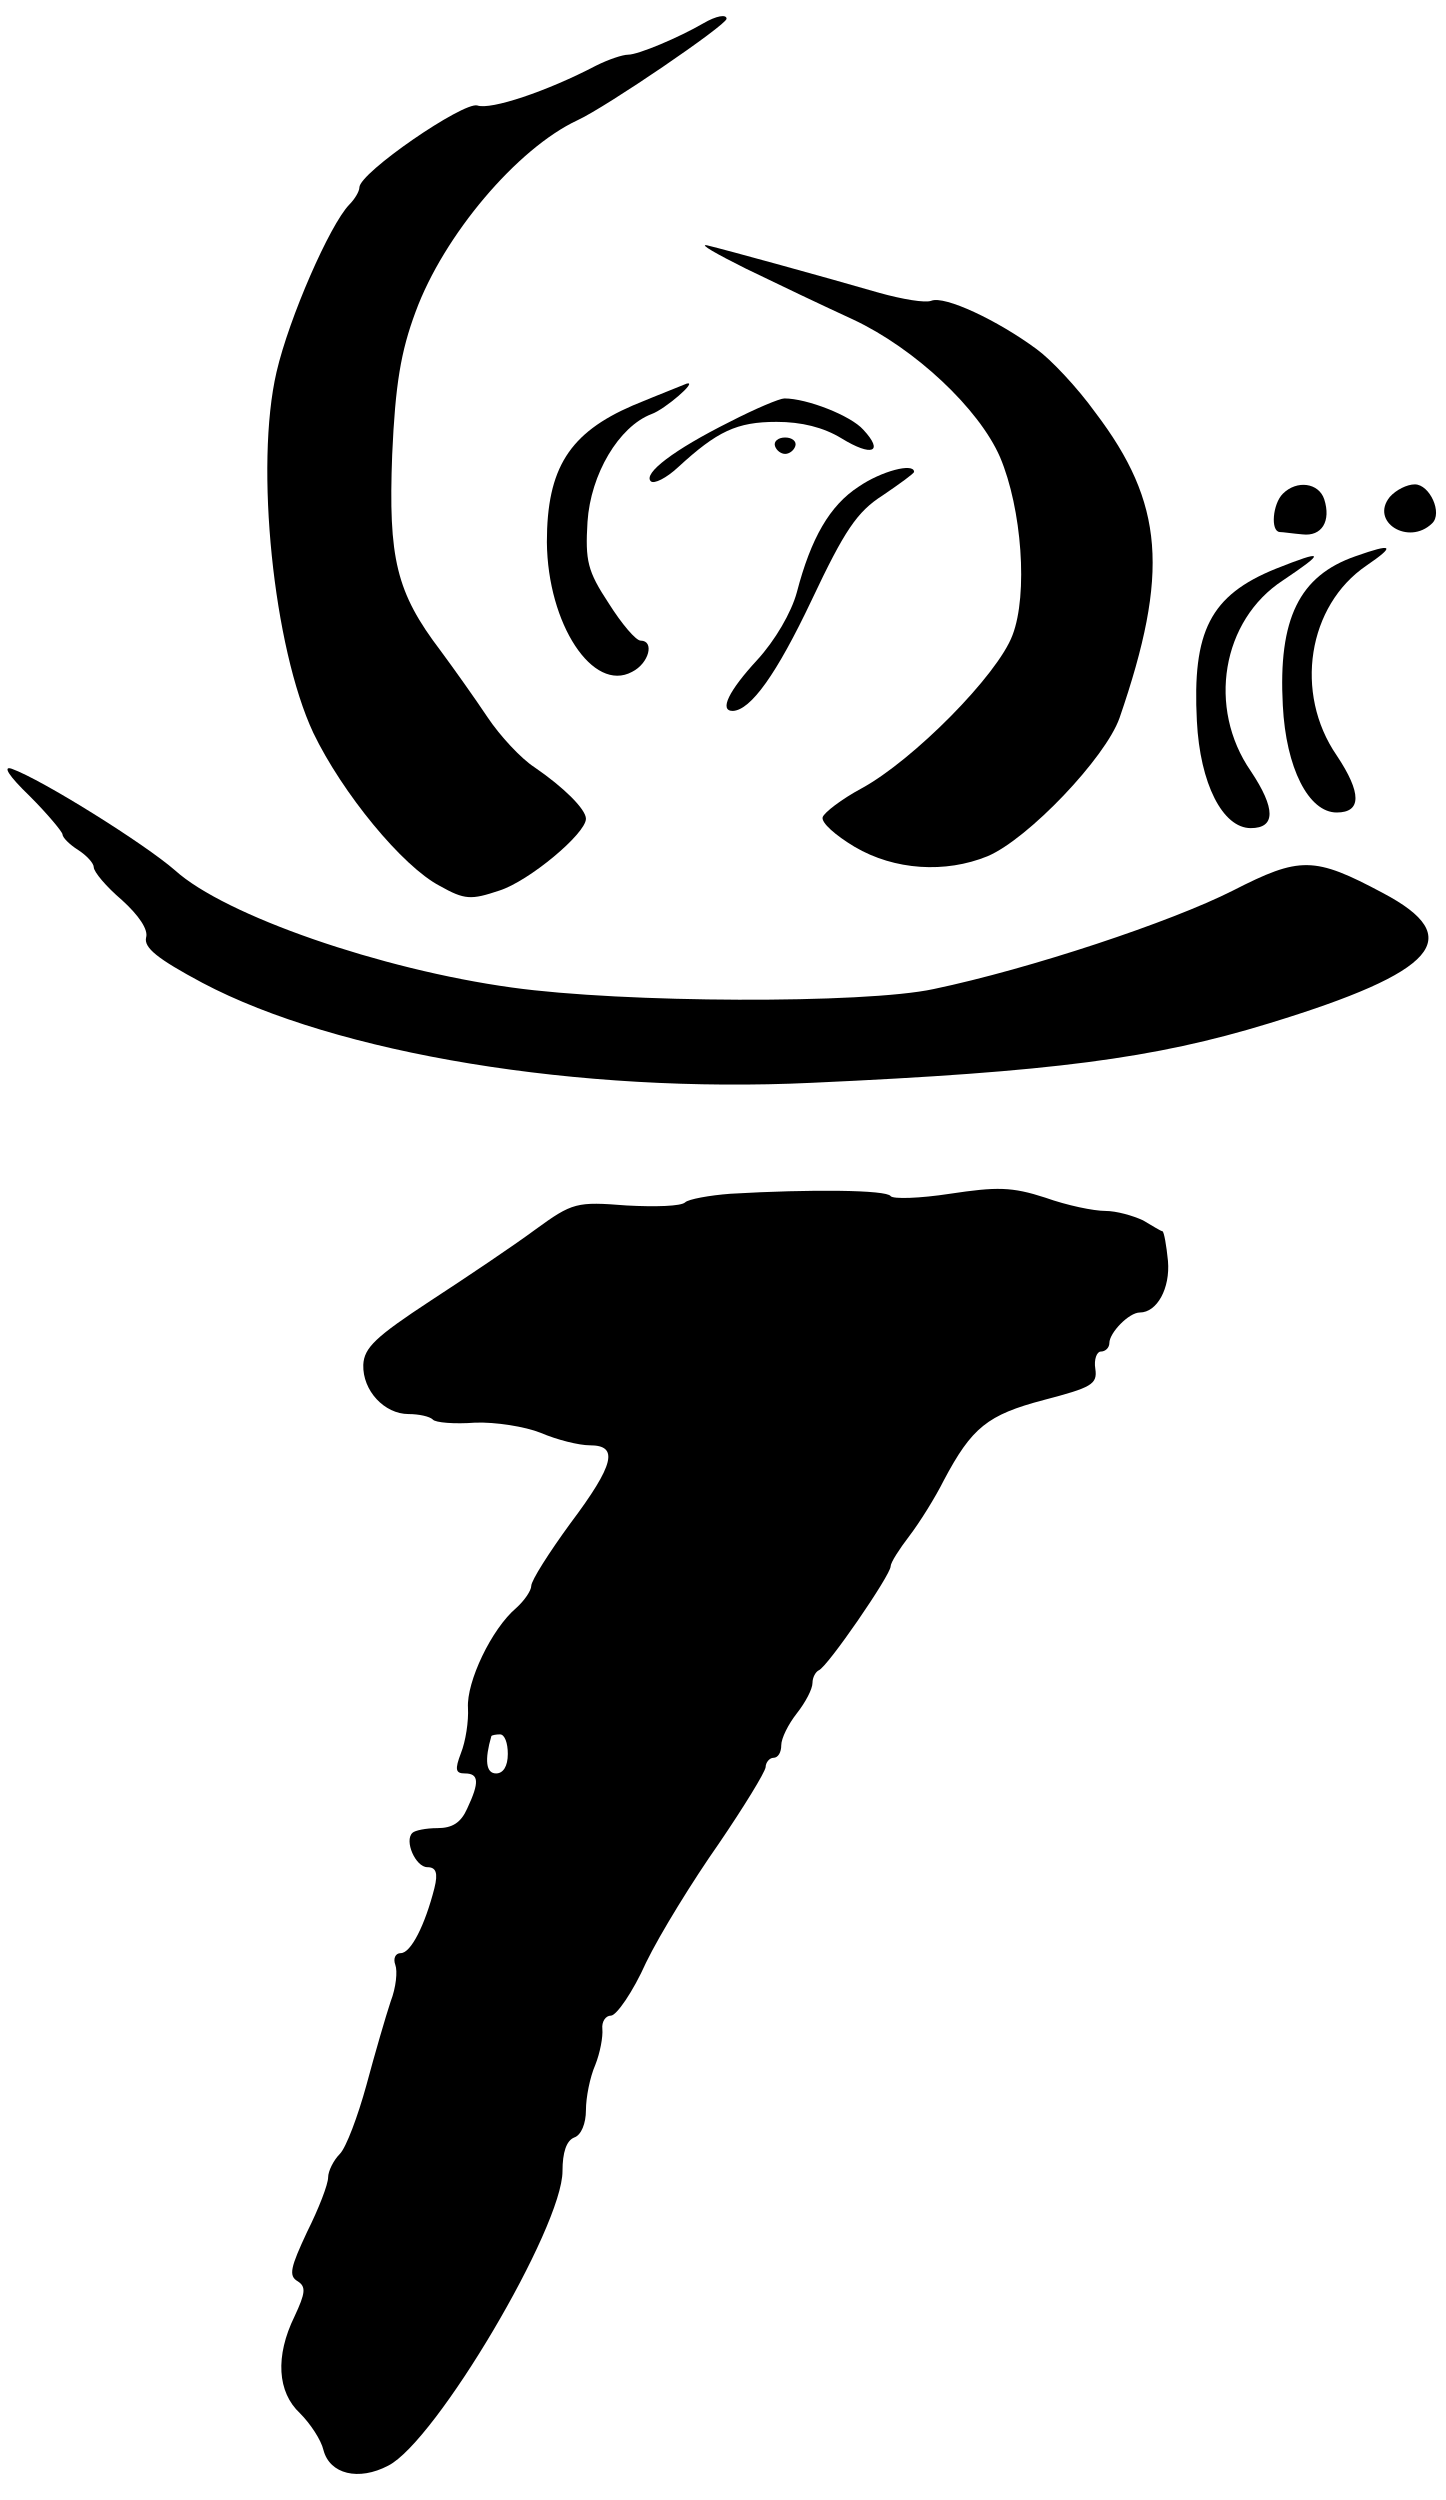
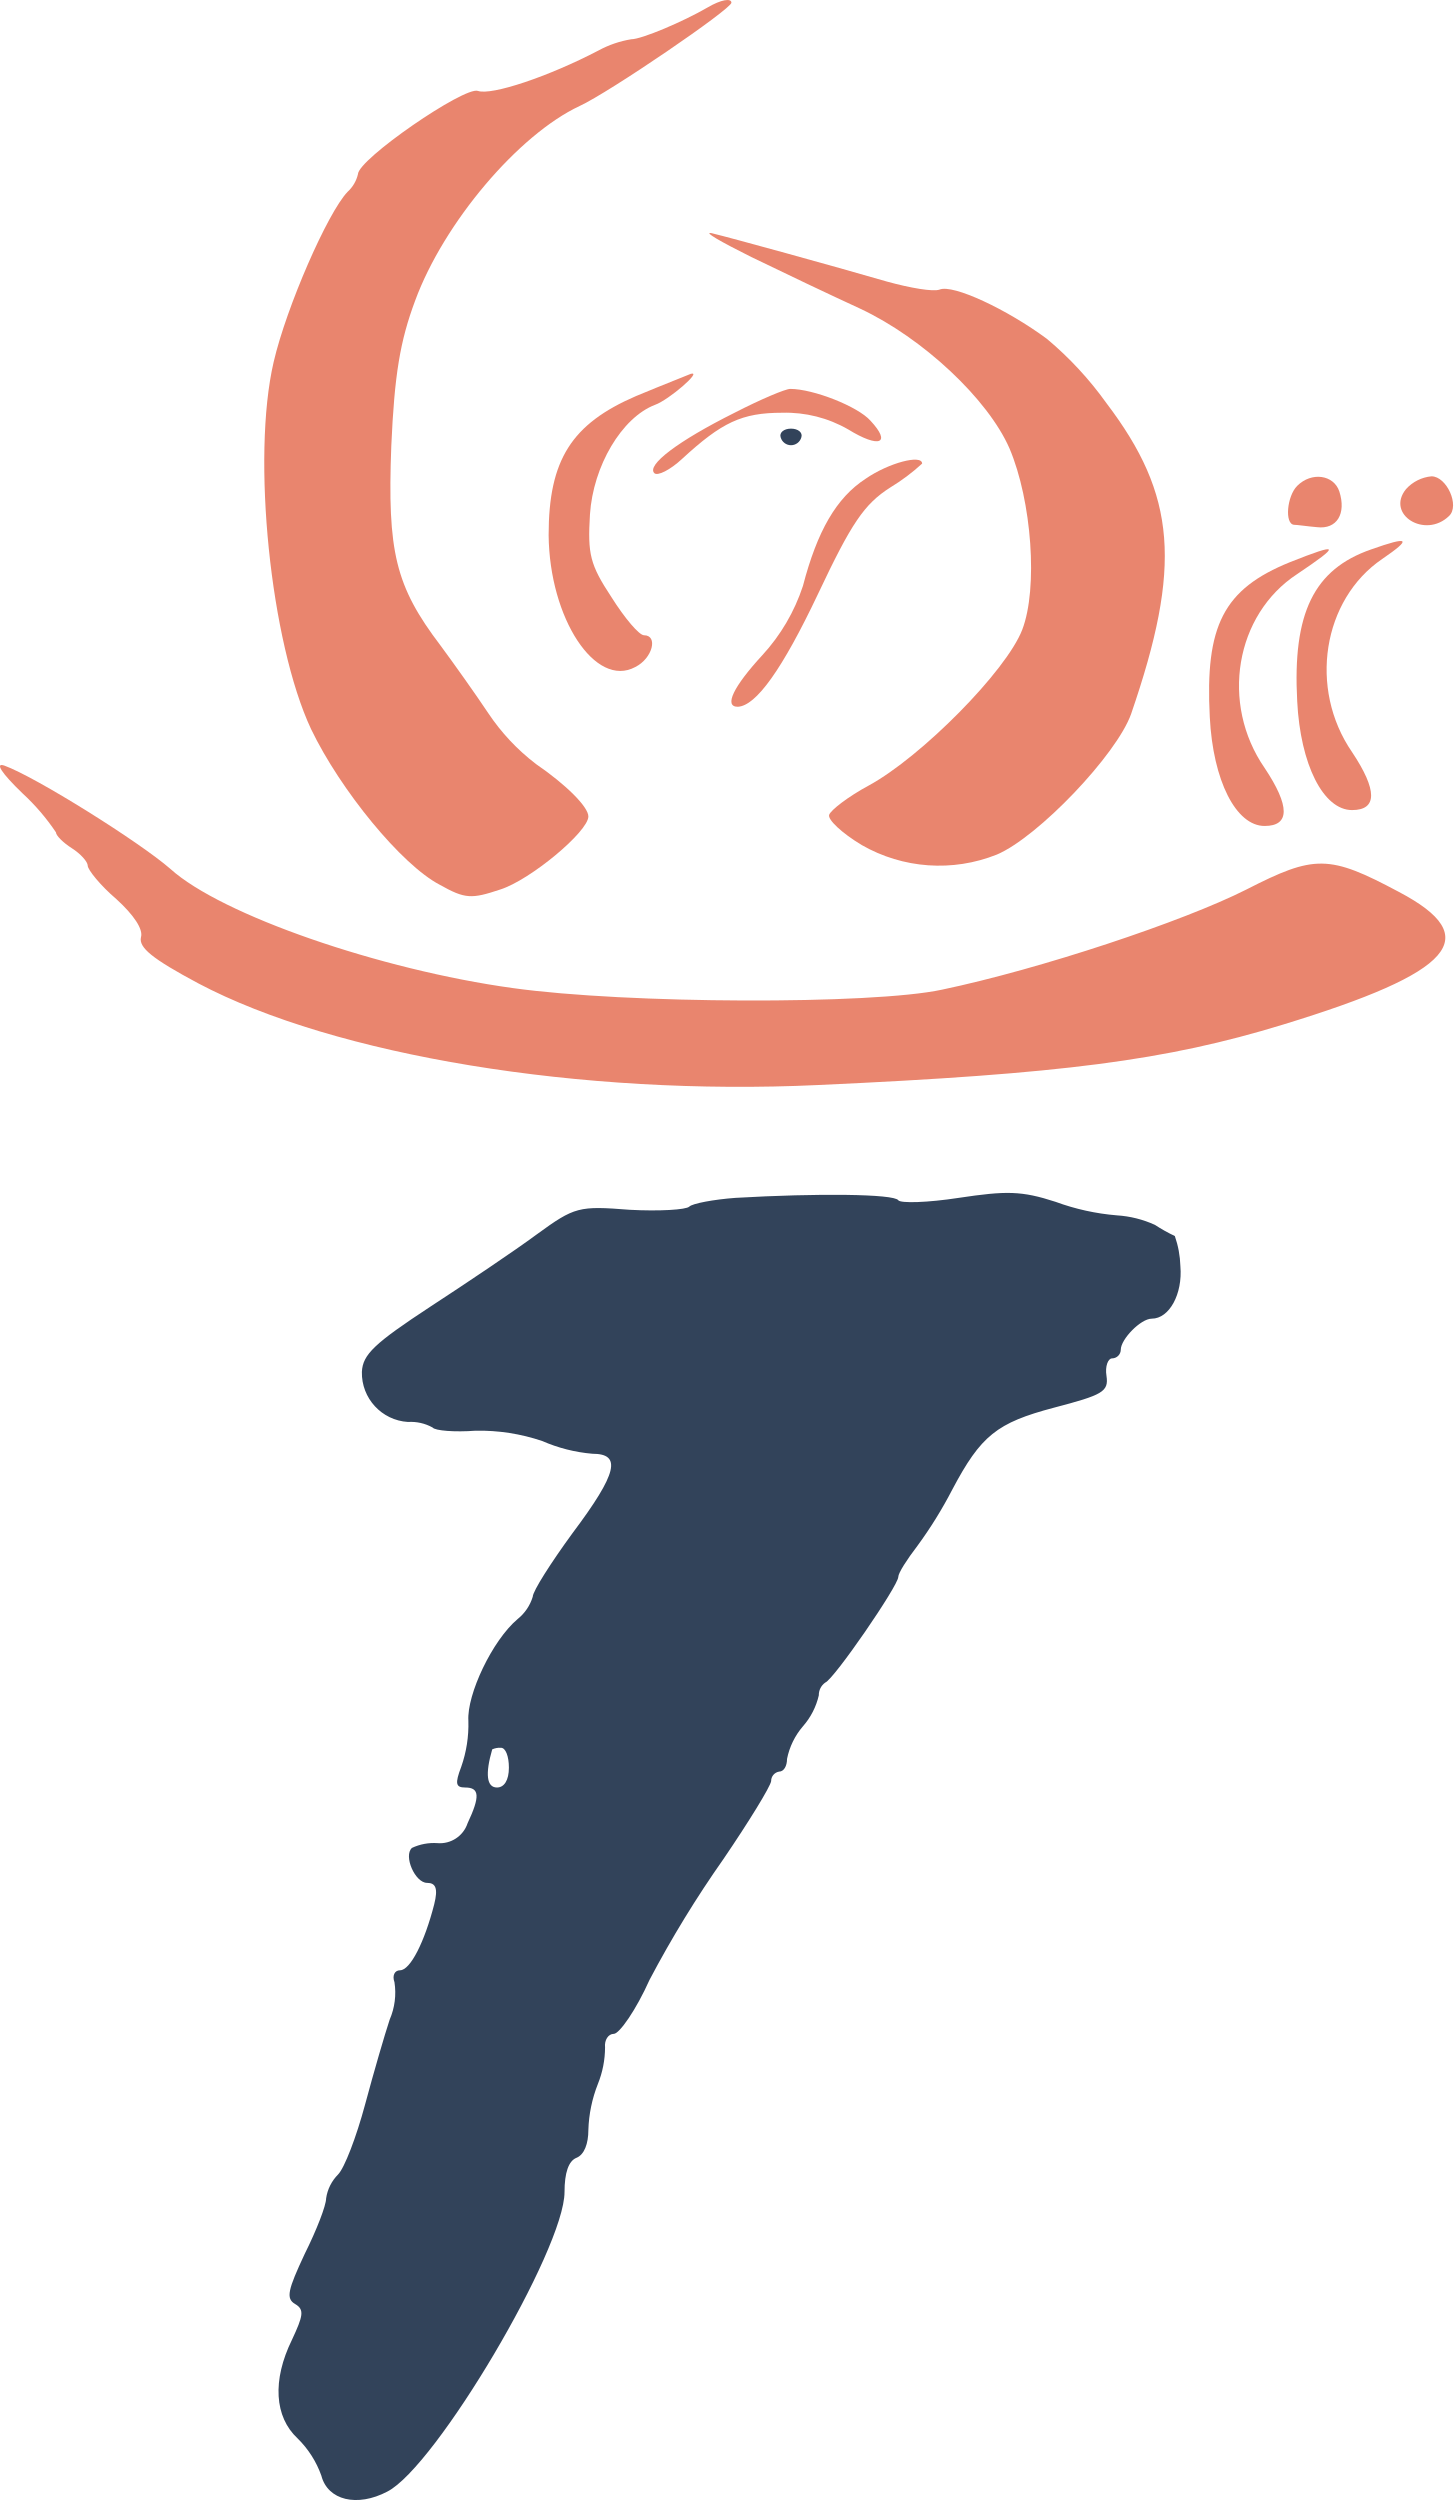
- <svg xmlns="http://www.w3.org/2000/svg" version="1.0" width="185pt" height="320pt" viewBox="0 0 185 320" preserveAspectRatio="xMidYMid meet">
-   <g transform="translate(0,320) scale(0.1,-0.1)" fill="#000000" stroke="none">
-     <path d="M900 3170 c-31 -18 -83 -40 -96 -40 -7 0 -25 -6 -41 -14 -63 -33 -135 -57 -152 -51 -18 5 -151 -86 -151 -105 0 -5 -6 -15 -13 -22 -25 -26 -77 -145 -93 -214 -28 -120 -4 -353 47 -462 37 -77 114 -171 162 -196 32 -18 40 -18 76 -6 38 12 111 73 111 92 0 12 -28 40 -66 66 -17 11 -44 40 -60 64 -16 24 -43 62 -60 85 -57 75 -67 118 -62 251 4 90 11 132 30 183 36 98 130 209 207 245 37 17 191 122 191 130 0 6 -13 4 -30 -6z" />
-     <path d="M955 2856 c39 -19 100 -48 137 -65 79 -37 161 -114 188 -176 28 -66 36 -176 16 -228 -19 -51 -127 -160 -193 -196 -26 -14 -48 -31 -50 -37 -2 -7 16 -23 41 -38 51 -30 116 -34 170 -12 52 22 151 126 169 177 64 186 57 275 -31 391 -23 32 -57 68 -75 81 -50 37 -118 69 -135 62 -8 -3 -37 2 -66 10 -69 20 -196 55 -221 61 -11 2 12 -11 50 -30z" />
-     <path d="M810 2681 c-81 -35 -110 -80 -110 -175 1 -105 59 -193 109 -166 22 11 29 40 11 40 -6 0 -24 21 -41 48 -27 41 -30 54 -27 104 4 61 40 122 82 138 17 6 60 43 45 39 -2 -1 -33 -13 -69 -28z" />
-     <path d="M934 2660 c-72 -36 -111 -66 -101 -76 4 -4 20 4 35 18 50 46 75 58 126 58 32 0 60 -7 83 -21 39 -24 55 -18 28 11 -16 18 -72 40 -101 40 -6 0 -37 -13 -70 -30z" />
-     <path d="M992 2629 c2 -6 8 -10 13 -10 5 0 11 4 13 10 2 6 -4 11 -13 11 -9 0 -15 -5 -13 -11z" />
-     <path d="M1099 2577 c-37 -24 -61 -66 -79 -135 -7 -26 -28 -62 -51 -87 -36 -39 -49 -65 -31 -65 23 1 56 47 101 142 42 89 58 113 91 134 22 15 40 28 40 30 0 12 -42 1 -71 -19z" />
-     <path d="M1642 2568 c-13 -13 -16 -48 -4 -49 4 0 17 -2 29 -3 25 -3 37 17 28 45 -7 21 -35 25 -53 7z" />
-     <path d="M1779 2564 c-26 -32 24 -63 54 -34 14 13 -3 50 -22 50 -10 0 -24 -7 -32 -16z" />
-     <path d="M1735 2488 c-72 -25 -99 -80 -93 -191 4 -80 33 -137 69 -137 32 0 32 25 0 73 -55 80 -37 192 38 243 38 26 34 29 -14 12z" />
-     <path d="M1633 2472 c-84 -34 -107 -80 -101 -195 4 -80 33 -137 69 -137 32 0 32 25 0 73 -56 81 -37 193 41 244 55 37 54 40 -9 15z" />
-     <path d="M38 2181 c23 -23 42 -46 42 -49 0 -4 9 -13 20 -20 11 -7 20 -17 20 -22 0 -6 16 -25 36 -42 22 -20 34 -38 31 -48 -3 -13 14 -27 72 -58 172 -91 482 -142 780 -128 308 14 438 31 585 76 216 66 254 110 146 167 -88 47 -106 47 -192 3 -79 -40 -259 -100 -383 -126 -88 -19 -397 -18 -540 2 -167 23 -367 92 -431 150 -39 34 -170 116 -209 130 -12 4 -4 -9 23 -35z" />
-     <path d="M935 1672 c-27 -2 -54 -7 -58 -11 -5 -5 -38 -6 -75 -4 -64 5 -69 4 -117 -31 -27 -20 -88 -61 -134 -91 -70 -46 -85 -60 -86 -82 -1 -33 27 -63 58 -63 13 0 27 -3 31 -7 3 -4 28 -6 54 -4 26 1 64 -5 84 -13 21 -9 49 -16 63 -16 37 0 32 -24 -25 -100 -27 -37 -50 -73 -50 -80 0 -6 -9 -19 -19 -28 -32 -27 -64 -95 -62 -128 1 -17 -3 -43 -9 -58 -8 -21 -7 -26 5 -26 18 0 19 -11 3 -45 -8 -18 -19 -25 -38 -25 -15 0 -29 -3 -32 -6 -11 -10 4 -44 19 -44 11 0 14 -7 9 -27 -12 -47 -30 -83 -43 -83 -7 0 -10 -7 -7 -15 3 -8 1 -29 -6 -47 -6 -18 -20 -66 -31 -107 -11 -40 -26 -80 -34 -88 -8 -8 -15 -22 -15 -30 0 -9 -12 -40 -27 -70 -21 -45 -24 -56 -12 -63 11 -7 10 -15 -4 -45 -25 -51 -22 -97 7 -124 13 -13 27 -34 30 -47 8 -31 45 -40 83 -20 61 31 223 305 223 377 0 24 5 39 15 43 9 3 15 18 15 35 0 16 5 42 12 58 6 15 10 36 9 46 -1 9 4 17 11 17 7 0 28 30 45 68 18 37 60 105 93 152 32 47 59 91 60 98 0 6 5 12 10 12 6 0 10 7 10 16 0 9 9 27 20 41 11 14 20 31 20 39 0 7 4 14 8 16 11 4 92 122 92 133 0 5 11 22 24 39 13 17 33 49 44 71 36 68 56 84 128 103 61 16 69 20 66 40 -2 12 2 22 7 22 6 0 11 5 11 11 0 13 25 39 39 39 22 0 39 31 36 66 -2 20 -5 37 -7 38 -2 0 -13 7 -25 14 -13 6 -34 12 -48 12 -15 0 -49 7 -77 17 -43 14 -62 14 -122 5 -39 -6 -73 -7 -76 -3 -5 8 -102 9 -205 3z m-285 -717 c0 -16 -6 -25 -15 -25 -13 0 -15 17 -6 48 1 1 6 2 11 2 6 0 10 -11 10 -25z" />
-   </g>
+ <svg xmlns="http://www.w3.org/2000/svg" id="Laag_1" data-name="Laag 1" viewBox="0 0 182.86 314.6">
+   <defs>
+     <style>.cls-1{fill:#e9856e;}.cls-2{fill:#32435a;}</style>
+   </defs>
+   <path class="cls-1" d="M90,3c-3.1,1.8-8.3,4-9.6,4a13,13,0,0,0-4.1,1.4c-6.3,3.3-13.5,5.7-15.2,5.1S46,22.1,46,24a4.34,4.34,0,0,1-1.3,2.2c-2.5,2.6-7.7,14.5-9.3,21.4-2.8,12-.4,35.3,4.7,46.2,3.7,7.7,11.4,17.1,16.2,19.6,3.2,1.8,4,1.8,7.6.6,3.8-1.2,11.1-7.3,11.1-9.2,0-1.2-2.8-4-6.6-6.6a26.7,26.7,0,0,1-6-6.4c-1.6-2.4-4.3-6.2-6-8.5-5.7-7.5-6.7-11.8-6.2-25.1.4-9,1.1-13.2,3-18.3,3.6-9.8,13-20.9,20.7-24.5C77.6,13.7,93,3.2,93,2.4,93,1.8,91.7,2,90,3Z" transform="translate(-0.96 -2.06)" />
+   <path class="cls-1" d="M95.5,34.4c3.9,1.9,10,4.8,13.7,6.5,7.9,3.7,16.1,11.4,18.8,17.6,2.8,6.6,3.6,17.6,1.6,22.8s-12.7,16-19.3,19.6c-2.6,1.4-4.8,3.1-5,3.7s1.6,2.3,4.1,3.8a19.56,19.56,0,0,0,17,1.2c5.2-2.2,15.1-12.6,16.9-17.7,6.4-18.6,5.7-27.5-3.1-39.1a43.53,43.53,0,0,0-7.5-8.1c-5-3.7-11.8-6.9-13.5-6.2-.8.3-3.7-.2-6.6-1-6.9-2-19.6-5.5-22.1-6.1C89.4,31.2,91.7,32.5,95.5,34.4Z" transform="translate(-0.96 -2.06)" />
+   <path class="cls-1" d="M81,51.9c-8.1,3.5-11,8-11,17.5.1,10.5,5.9,19.3,10.9,16.6,2.2-1.1,2.9-4,1.1-4-.6,0-2.4-2.1-4.1-4.8-2.7-4.1-3-5.4-2.7-10.4.4-6.1,4-12.2,8.2-13.8,1.7-.6,6-4.3,4.5-3.9C87.7,49.2,84.6,50.4,81,51.9Z" transform="translate(-0.96 -2.06)" />
+   <path class="cls-1" d="M93.4,54c-7.2,3.6-11.1,6.6-10.1,7.6.4.4,2-.4,3.5-1.8,5-4.6,7.5-5.8,12.6-5.8a15.75,15.75,0,0,1,8.3,2.1c3.9,2.4,5.5,1.8,2.8-1.1-1.6-1.8-7.2-4-10.1-4C99.8,51,96.7,52.3,93.4,54Z" transform="translate(-0.96 -2.06)" />
+   <path class="cls-2" d="M99.2,57.1a1.35,1.35,0,0,0,2.6,0c.2-.6-.4-1.1-1.3-1.1S99,56.5,99.2,57.1Z" transform="translate(-0.96 -2.06)" />
+   <path class="cls-1" d="M109.9,62.3c-3.7,2.4-6.1,6.6-7.9,13.5a23.89,23.89,0,0,1-5.1,8.7C93.3,88.4,92,91,93.8,91c2.3-.1,5.6-4.7,10.1-14.2,4.2-8.9,5.8-11.3,9.1-13.4a25.51,25.51,0,0,0,4-3C117,59.2,112.8,60.3,109.9,62.3Z" transform="translate(-0.96 -2.06)" />
+   <path class="cls-1" d="M164.2,63.2c-1.3,1.3-1.6,4.8-.4,4.9.4,0,1.7.2,2.9.3,2.5.3,3.7-1.7,2.8-4.5C168.8,61.8,166,61.4,164.2,63.2Z" transform="translate(-0.96 -2.06)" />
+   <path class="cls-1" d="M177.9,63.6c-2.6,3.2,2.4,6.3,5.4,3.4,1.4-1.3-.3-5-2.2-5A4.93,4.93,0,0,0,177.9,63.6Z" transform="translate(-0.96 -2.06)" />
+   <path class="cls-1" d="M173.5,71.2c-7.2,2.5-9.9,8-9.3,19.1.4,8,3.3,13.7,6.9,13.7,3.2,0,3.2-2.5,0-7.3-5.5-8-3.7-19.2,3.8-24.3C178.7,69.8,178.3,69.5,173.5,71.2Z" transform="translate(-0.96 -2.06)" />
+   <path class="cls-1" d="M163.3,72.8c-8.4,3.4-10.7,8-10.1,19.5.4,8,3.3,13.7,6.9,13.7,3.2,0,3.2-2.5,0-7.3-5.6-8.1-3.7-19.3,4.1-24.4C169.7,70.6,169.6,70.3,163.3,72.8Z" transform="translate(-0.96 -2.06)" />
+   <path class="cls-1" d="M3.8,101.9A27.49,27.49,0,0,1,8,106.8c0,.4.9,1.3,2,2s2,1.7,2,2.2,1.6,2.5,3.6,4.2c2.2,2,3.4,3.8,3.1,4.8-.3,1.3,1.4,2.7,7.2,5.8,17.2,9.1,48.2,14.2,78,12.8,30.8-1.4,43.8-3.1,58.5-7.6,21.6-6.6,25.4-11,14.6-16.7-8.8-4.7-10.6-4.7-19.2-.3-7.9,4-25.9,10-38.3,12.6-8.8,1.9-39.7,1.8-54-.2-16.7-2.3-36.7-9.2-43.1-15-3.9-3.4-17-11.6-20.9-13C.3,98,1.1,99.3,3.8,101.9Z" transform="translate(-0.96 -2.06)" />
+   <path class="cls-2" d="M93.5,152.8c-2.7.2-5.4.7-5.8,1.1s-3.8.6-7.5.4c-6.4-.5-6.9-.4-11.7,3.1-2.7,2-8.8,6.1-13.4,9.1-7,4.6-8.5,6-8.6,8.2a6.18,6.18,0,0,0,5.8,6.3,5.64,5.64,0,0,1,3.1.7c.3.4,2.8.6,5.4.4a24.69,24.69,0,0,1,8.4,1.3,20,20,0,0,0,6.3,1.6c3.7,0,3.2,2.4-2.5,10-2.7,3.7-5,7.3-5,8a5.74,5.74,0,0,1-1.9,2.8c-3.2,2.7-6.4,9.5-6.2,12.8a16,16,0,0,1-.9,5.8c-.8,2.1-.7,2.6.5,2.6,1.8,0,1.9,1.1.3,4.5A3.67,3.67,0,0,1,56,234a6.5,6.5,0,0,0-3.2.6c-1.1,1,.4,4.4,1.9,4.4,1.1,0,1.4.7.9,2.7-1.2,4.7-3,8.3-4.3,8.3-.7,0-1,.7-.7,1.5a8.55,8.55,0,0,1-.6,4.7c-.6,1.8-2,6.6-3.1,10.7s-2.6,8-3.4,8.8a5.34,5.34,0,0,0-1.5,3c0,.9-1.2,4-2.7,7-2.1,4.5-2.4,5.6-1.2,6.3s1,1.5-.4,4.5c-2.5,5.1-2.2,9.7.7,12.4a12.39,12.39,0,0,1,3,4.7c.8,3.1,4.5,4,8.3,2,6.1-3.1,22.3-30.5,22.3-37.7,0-2.4.5-3.9,1.5-4.3s1.5-1.8,1.5-3.5a17.18,17.18,0,0,1,1.2-5.8,12.38,12.38,0,0,0,.9-4.6c-.1-.9.4-1.7,1.1-1.7s2.8-3,4.5-6.8A139.19,139.19,0,0,1,92,236c3.2-4.7,5.9-9.1,6-9.8a1.2,1.2,0,0,1,1-1.2c.6,0,1-.7,1-1.6a9,9,0,0,1,2-4.1,8.94,8.94,0,0,0,2-3.9,1.92,1.92,0,0,1,.8-1.6c1.1-.4,9.2-12.2,9.2-13.3,0-.5,1.1-2.2,2.4-3.9a53.7,53.7,0,0,0,4.4-7.1c3.6-6.8,5.6-8.4,12.8-10.3,6.1-1.6,6.9-2,6.6-4-.2-1.2.2-2.2.7-2.2a1.11,1.11,0,0,0,1.1-1.1c0-1.3,2.5-3.9,3.9-3.9,2.2,0,3.9-3.1,3.6-6.6a12.64,12.64,0,0,0-.7-3.8,20.17,20.17,0,0,1-2.5-1.4,13.57,13.57,0,0,0-4.8-1.2,29.31,29.31,0,0,1-7.7-1.7c-4.3-1.4-6.2-1.4-12.2-.5-3.9.6-7.3.7-7.6.3C113.5,152.3,103.8,152.2,93.5,152.8ZM65,224.5c0,1.6-.6,2.5-1.5,2.5-1.3,0-1.5-1.7-.6-4.8A2.33,2.33,0,0,1,64,222C64.6,222,65,223.1,65,224.5Z" transform="translate(-0.96 -2.06)" />
</svg>
